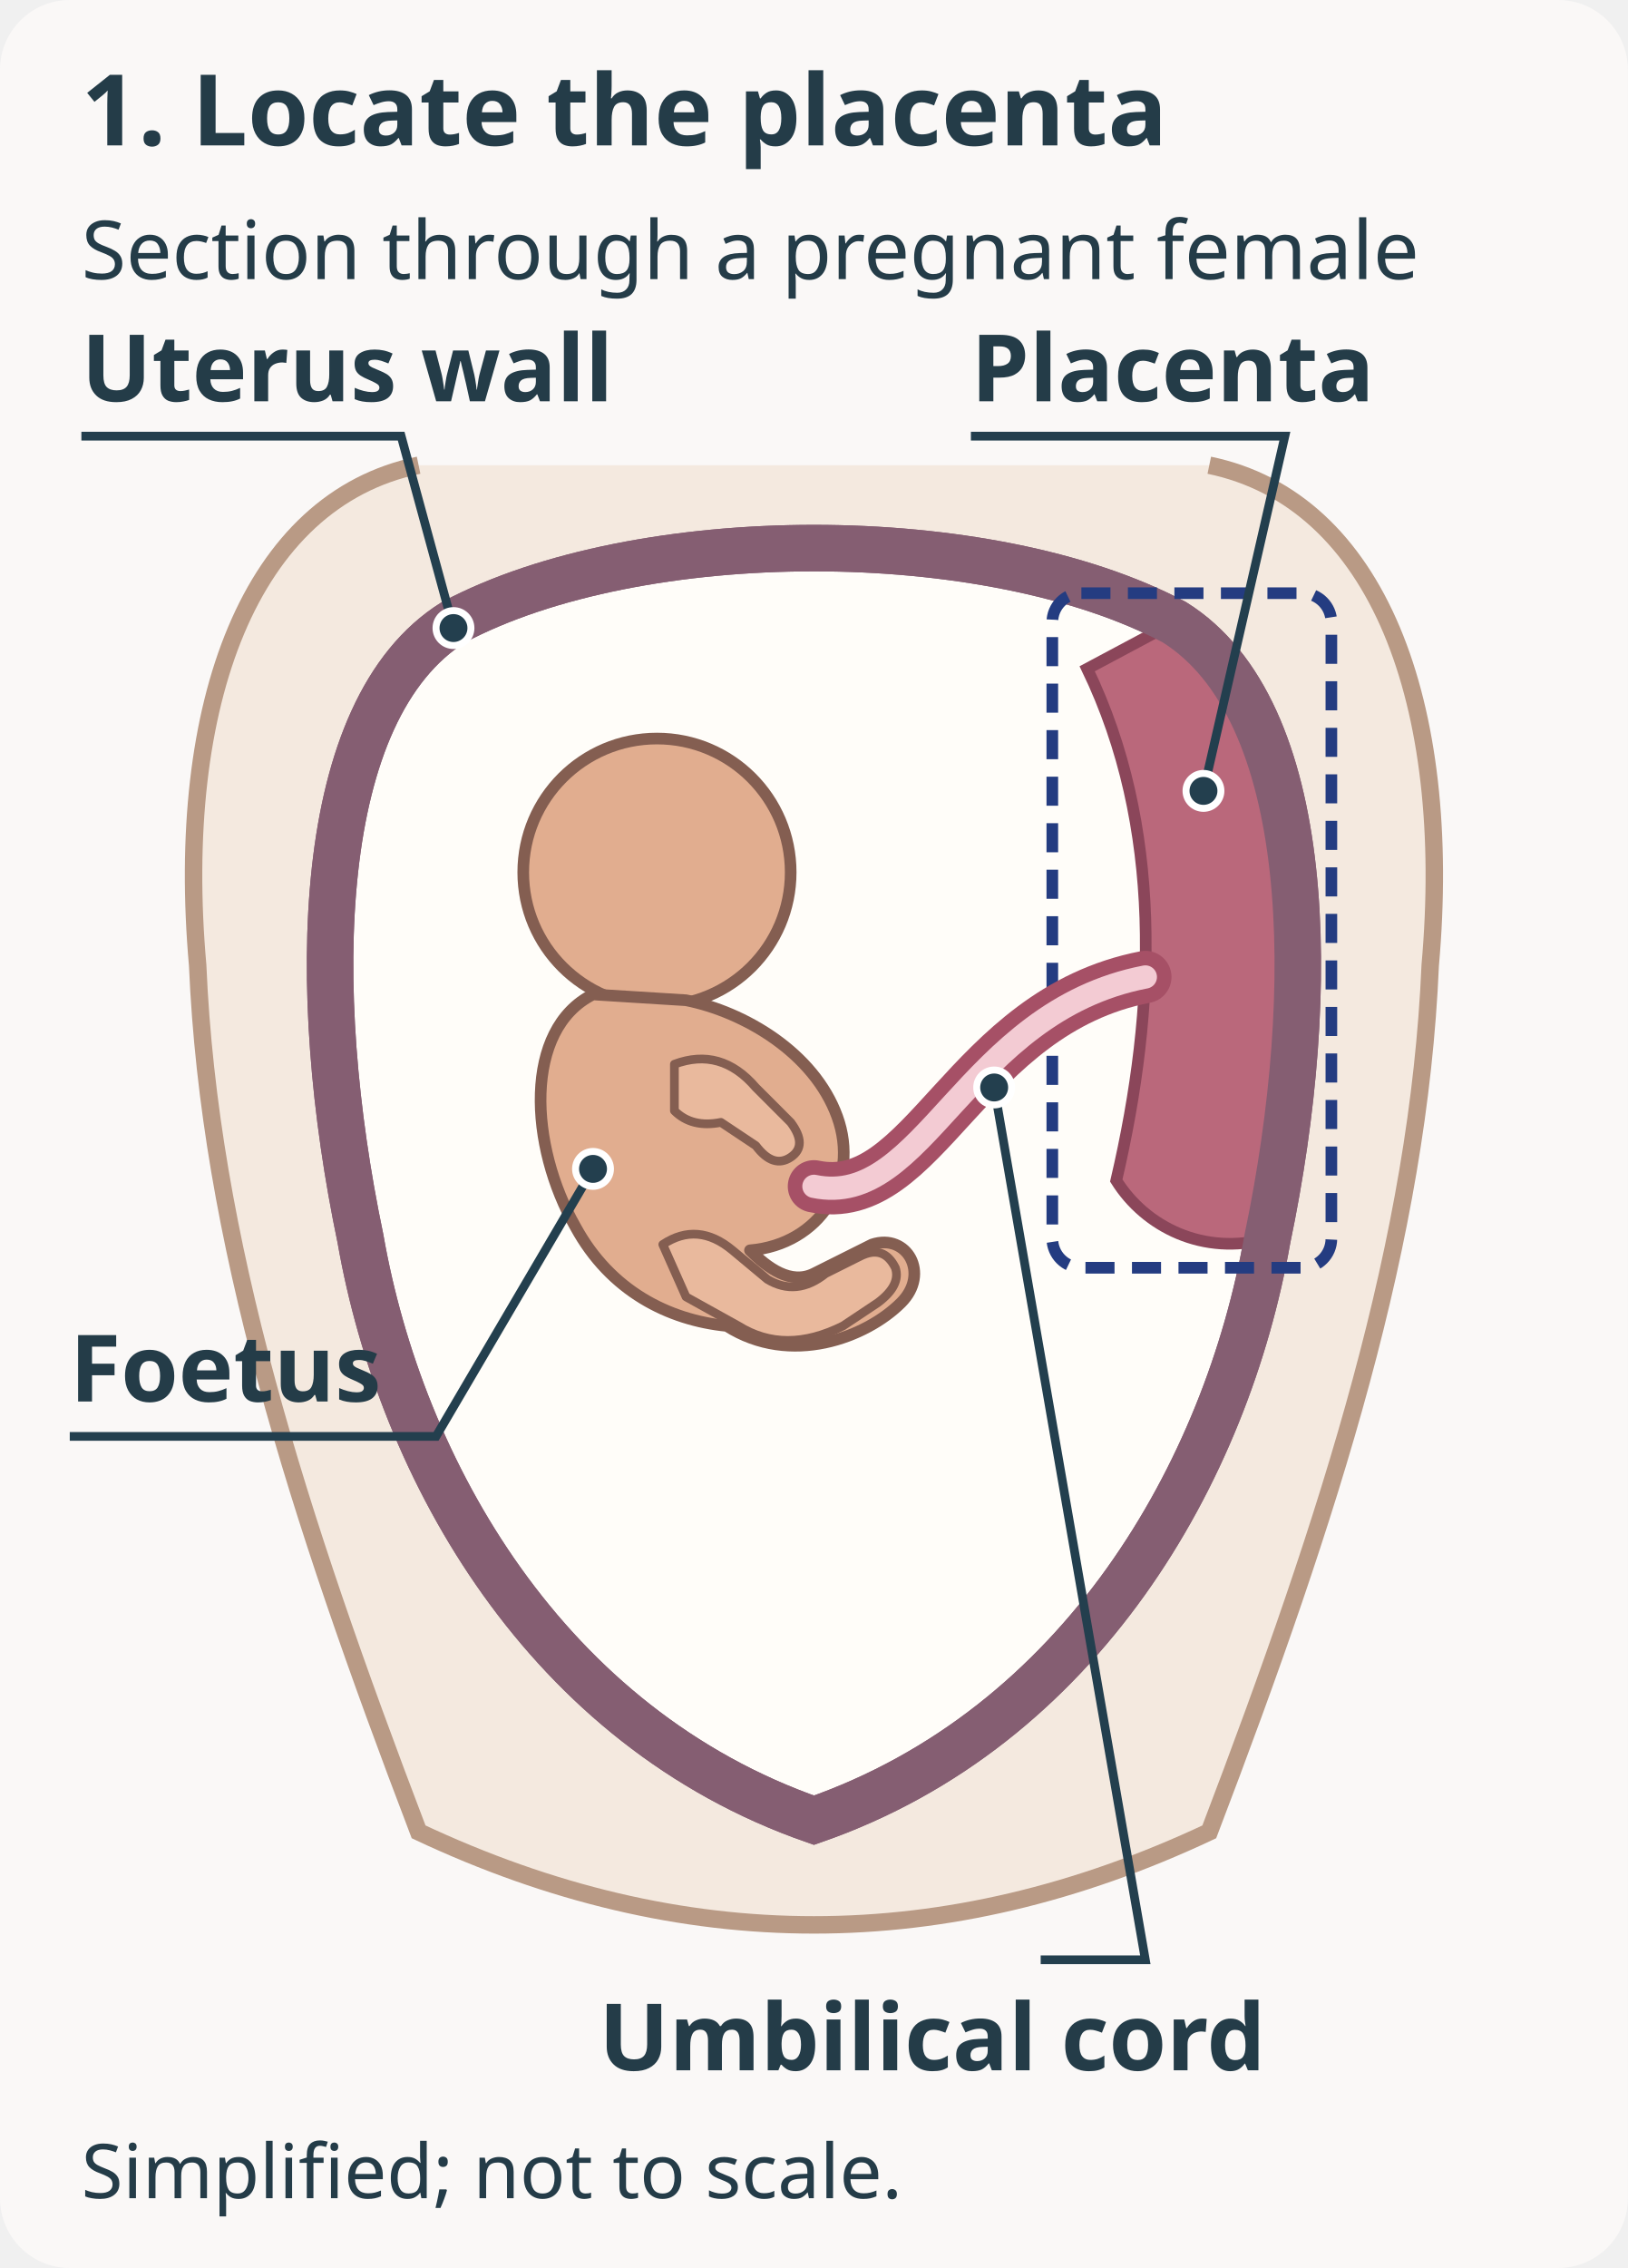
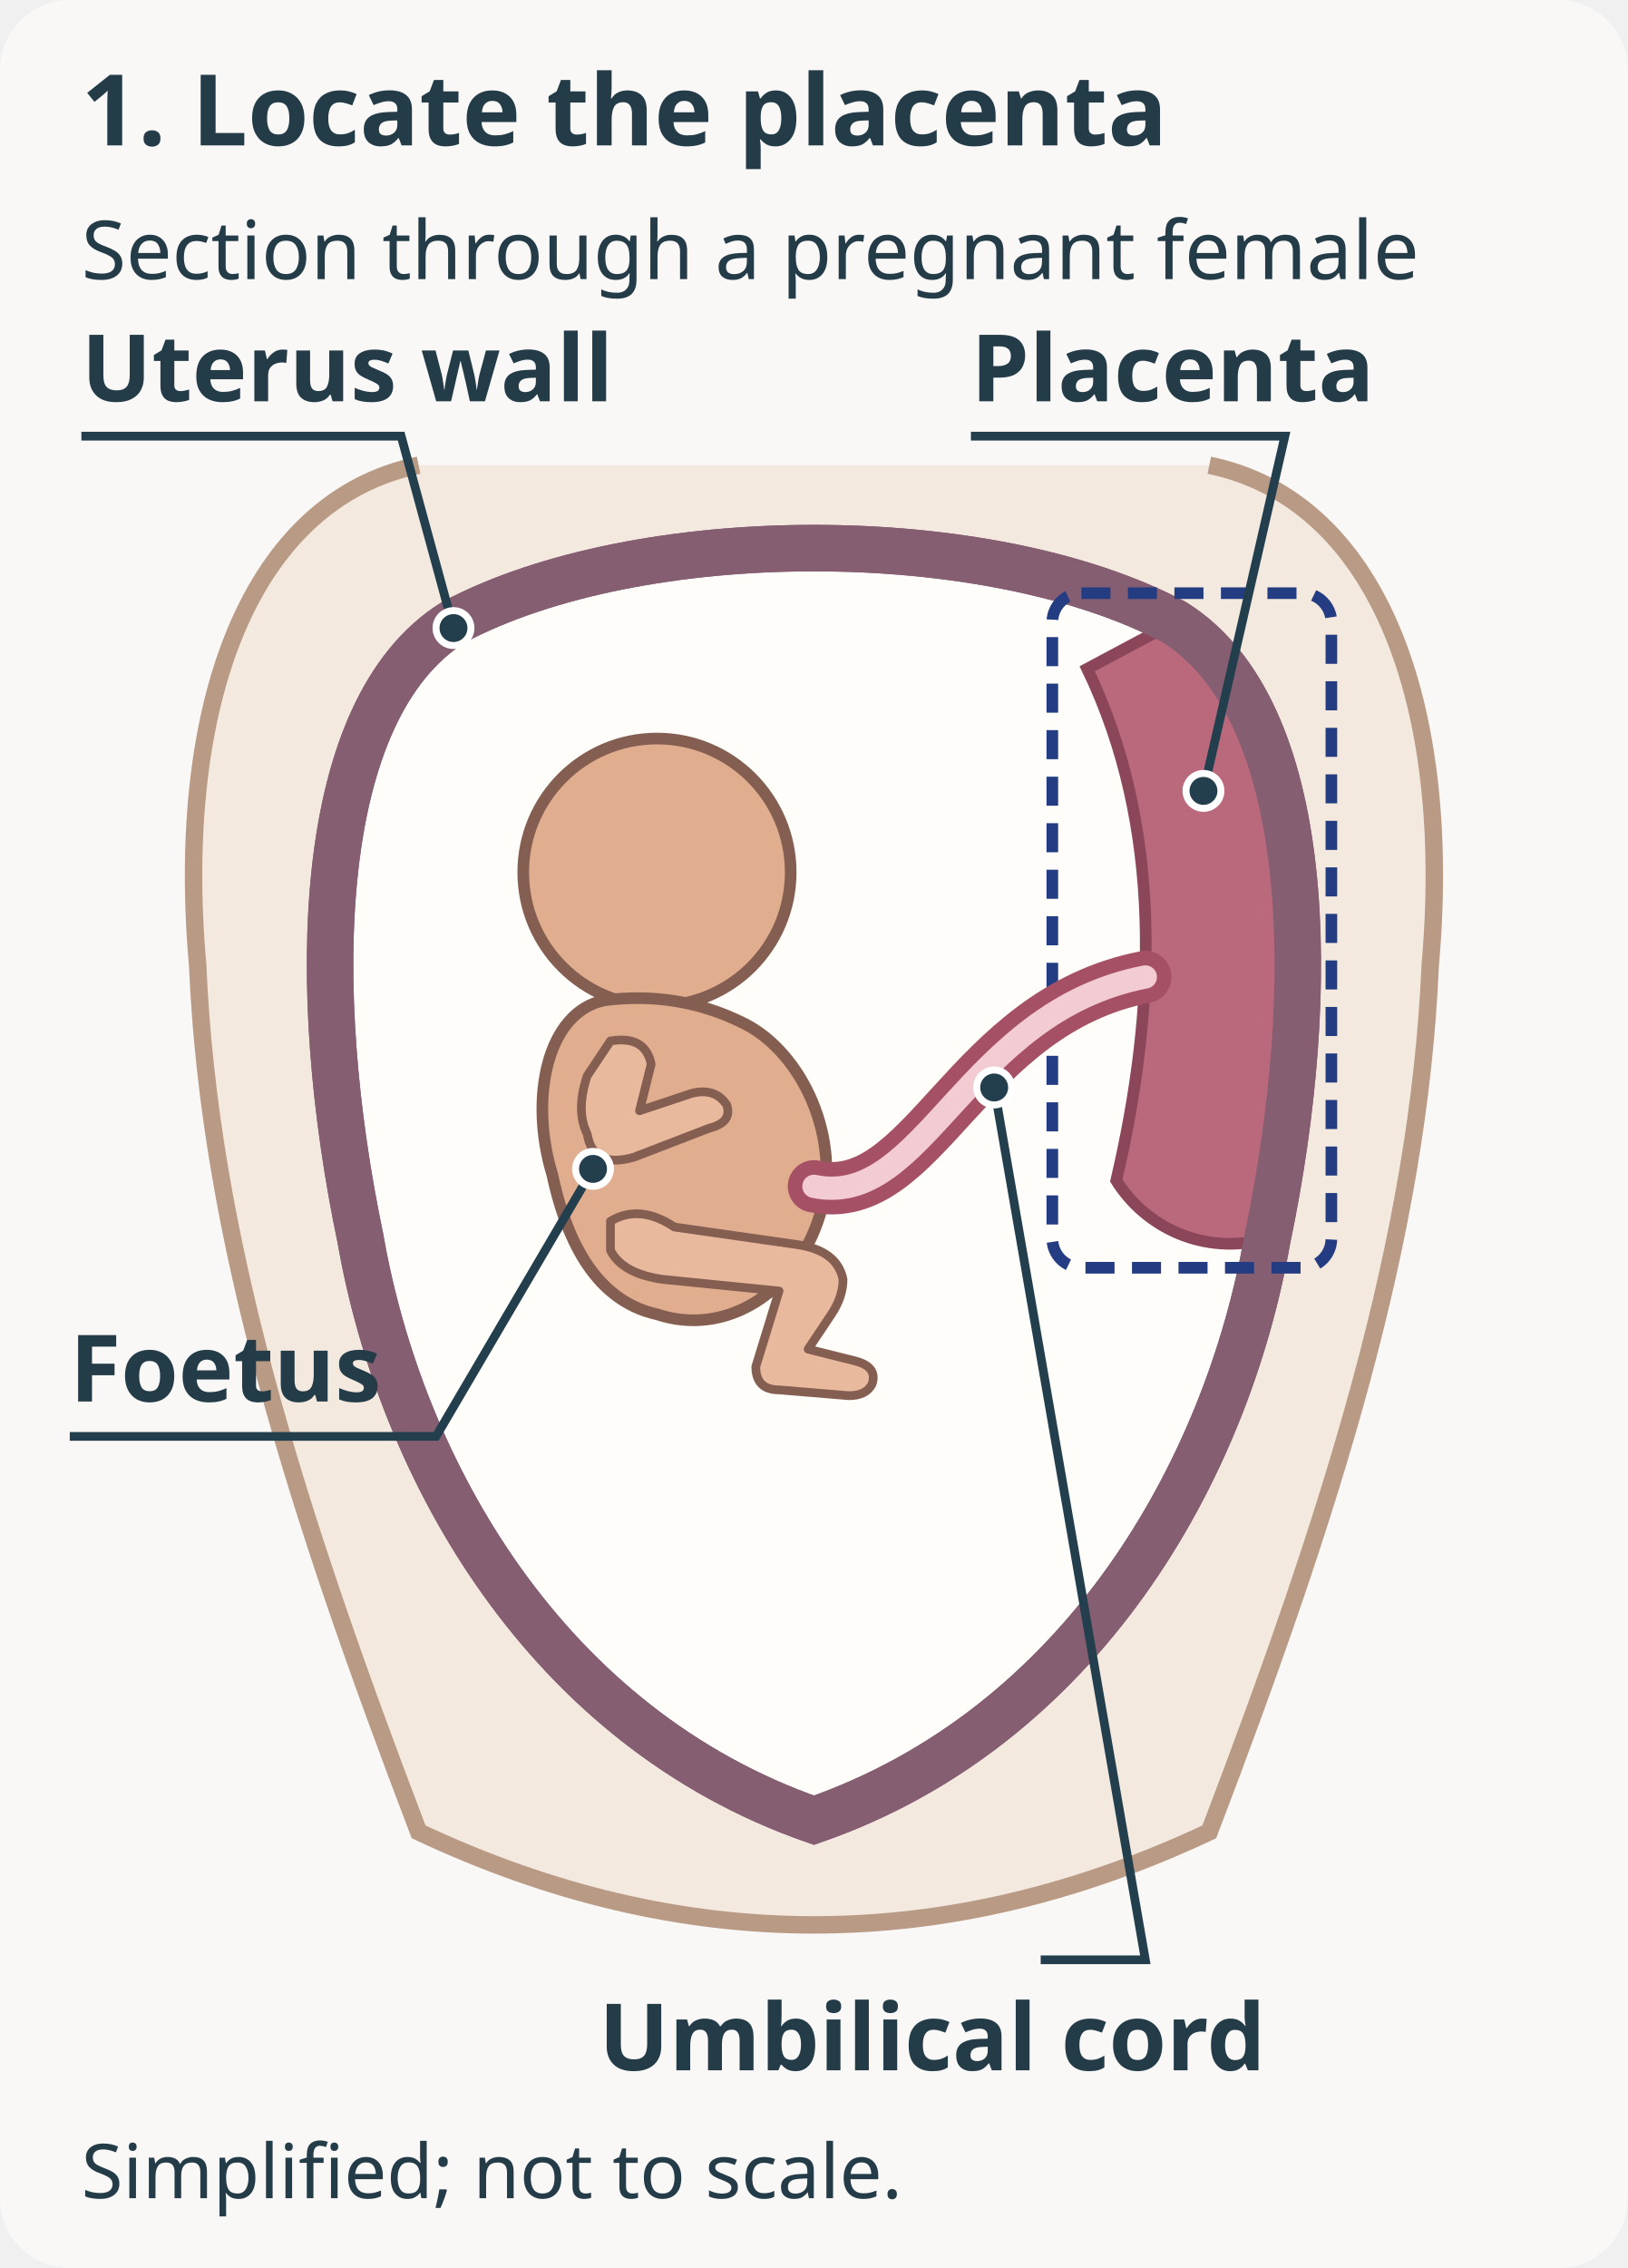
<svg xmlns="http://www.w3.org/2000/svg" width="280" height="390" viewBox="0 0 280 390" role="img" aria-labelledby="title desc">
  <rect width="280" height="390" rx="12" fill="#faf8f7" />
  <g font-family="system-ui,sans-serif" fill="#243c48">
    <text x="14" y="25" font-size="17" font-weight="700">1. Locate the placenta</text>
    <text x="14" y="48" font-size="14">Section through a pregnant female</text>
    <path d="M72 80 C43 86 30 121 34 166 C36 213 51 260 72 315 Q140 347 208 315 C229 260 244 213 246 166 C250 121 237 86 208 80" fill="#f4e9df" stroke="#b99a85" stroke-width="3" />
    <path d="M78 107 C54 122 53 170 62 213 C69 253 94 297 140 313 C186 297 211 253 218 213 C227 170 226 122 202 107 C170 90 110 90 78 107Z" fill="#fffdf9" stroke="#855e72" stroke-width="8" />
    <path d="M202 107 C226 122 227 170 218 213 C207 216 197 211 192 203 C199 173 200 142 187 115Z" fill="#ba687b" stroke="#8b465a" stroke-width="2" />
    <path d="M78 107 C54 122 53 170 62 213 C69 253 94 297 140 313 C186 297 211 253 218 213 C227 170 226 122 202 107 C170 90 110 90 78 107Z" fill="none" stroke="#855e72" stroke-width="8" />
    <rect x="181" y="102" width="48" height="116" rx="5" fill="none" stroke="#243c81" stroke-width="2" stroke-dasharray="5 3" />
    <circle cx="113" cy="150" r="23" fill="#e1ad8f" stroke="#845e51" stroke-width="2" />
-     <path d="M102 171 C90 177 91 197 99 211 C105 222 115 227 125 228 C136 235 149 230 155 224 C160 219 156 212 150 214 L140 219 C136 221 132 218 129 215 C141 214 148 203 144 192 C140 181 128 174 118 172Z" fill="#e1ad8f" stroke="#845e51" stroke-width="2" stroke-linejoin="round" />
-     <path d="M116 183 Q124 180 130 187 L136 193 Q139 197 136 199 Q133 201 130 197 L124 193 Q119 194 116 191Z" fill="#e9b99d" stroke="#845e51" stroke-width="1.5" stroke-linejoin="round" />
-     <path d="M114 214 Q120 210 126 215 L132 220 Q137 223 142 219 L148 216 Q152 214 154 218 Q155 221 151 224 L145 228 Q135 233 127 228 L118 223Z" fill="#e9b99d" stroke="#845e51" stroke-width="1.5" stroke-linejoin="round" />
+     <path d="M104 172 C94 174 91 189 95 202 C98 216 104 224 113 226 C125 230 137 222 141 209 C145 196 138 181 128 176 C120 172 112 171 104 172Z" fill="#e1ad8f" stroke="#845e51" stroke-width="2" stroke-linejoin="round" />
+     <path d="M105 179 Q111 178 112 183 L110 191 L119 188 Q123 187 125 190 Q126 193 122 194 L109 199 Q102 201 101 195 Q99 191 101 185Z" fill="#e9b99d" stroke="#845e51" stroke-width="1.5" stroke-linejoin="round" />
+     <path d="M105 210 Q110 207 116 211 L137 214 Q144 215 145 220 Q145 223 143 226 L139 232 L147 234 Q151 235 150 238 Q149 240 146 240 L134 239 Q130 239 130 235 L134 222 L114 220 Q107 219 105 215Z" fill="#e9b99d" stroke="#845e51" stroke-width="1.5" stroke-linejoin="round" />
    <path d="M140 204 C159 208 166 174 197 168" fill="none" stroke="#a65066" stroke-width="9" stroke-linecap="round" />
    <path d="M140 204 C159 208 166 174 197 168" fill="none" stroke="#f3cbd3" stroke-width="4" stroke-linecap="round" />
    <g fill="none" stroke="#233f4e" stroke-width="1.5">
      <path d="M14 75 H69 L78 108" />
      <path d="M167 75 H221 L207 136" />
      <path d="M12 247 H75 L102 201" />
      <path d="M179 337 H197 L171 187" />
    </g>
    <g fill="#233f4e" stroke="#fff" stroke-width="1.2">
      <circle cx="78" cy="108" r="3" />
      <circle cx="207" cy="136" r="3" />
      <circle cx="102" cy="201" r="3" />
      <circle cx="171" cy="187" r="3" />
    </g>
    <g font-size="16" font-weight="600">
      <text x="14" y="69">Uterus wall</text>
      <text x="167" y="69">Placenta</text>
      <text x="12" y="241">Foetus</text>
      <text x="103" y="356">Umbilical cord</text>
    </g>
    <text x="14" y="378" font-size="13">Simplified; not to scale.</text>
  </g>
</svg>
